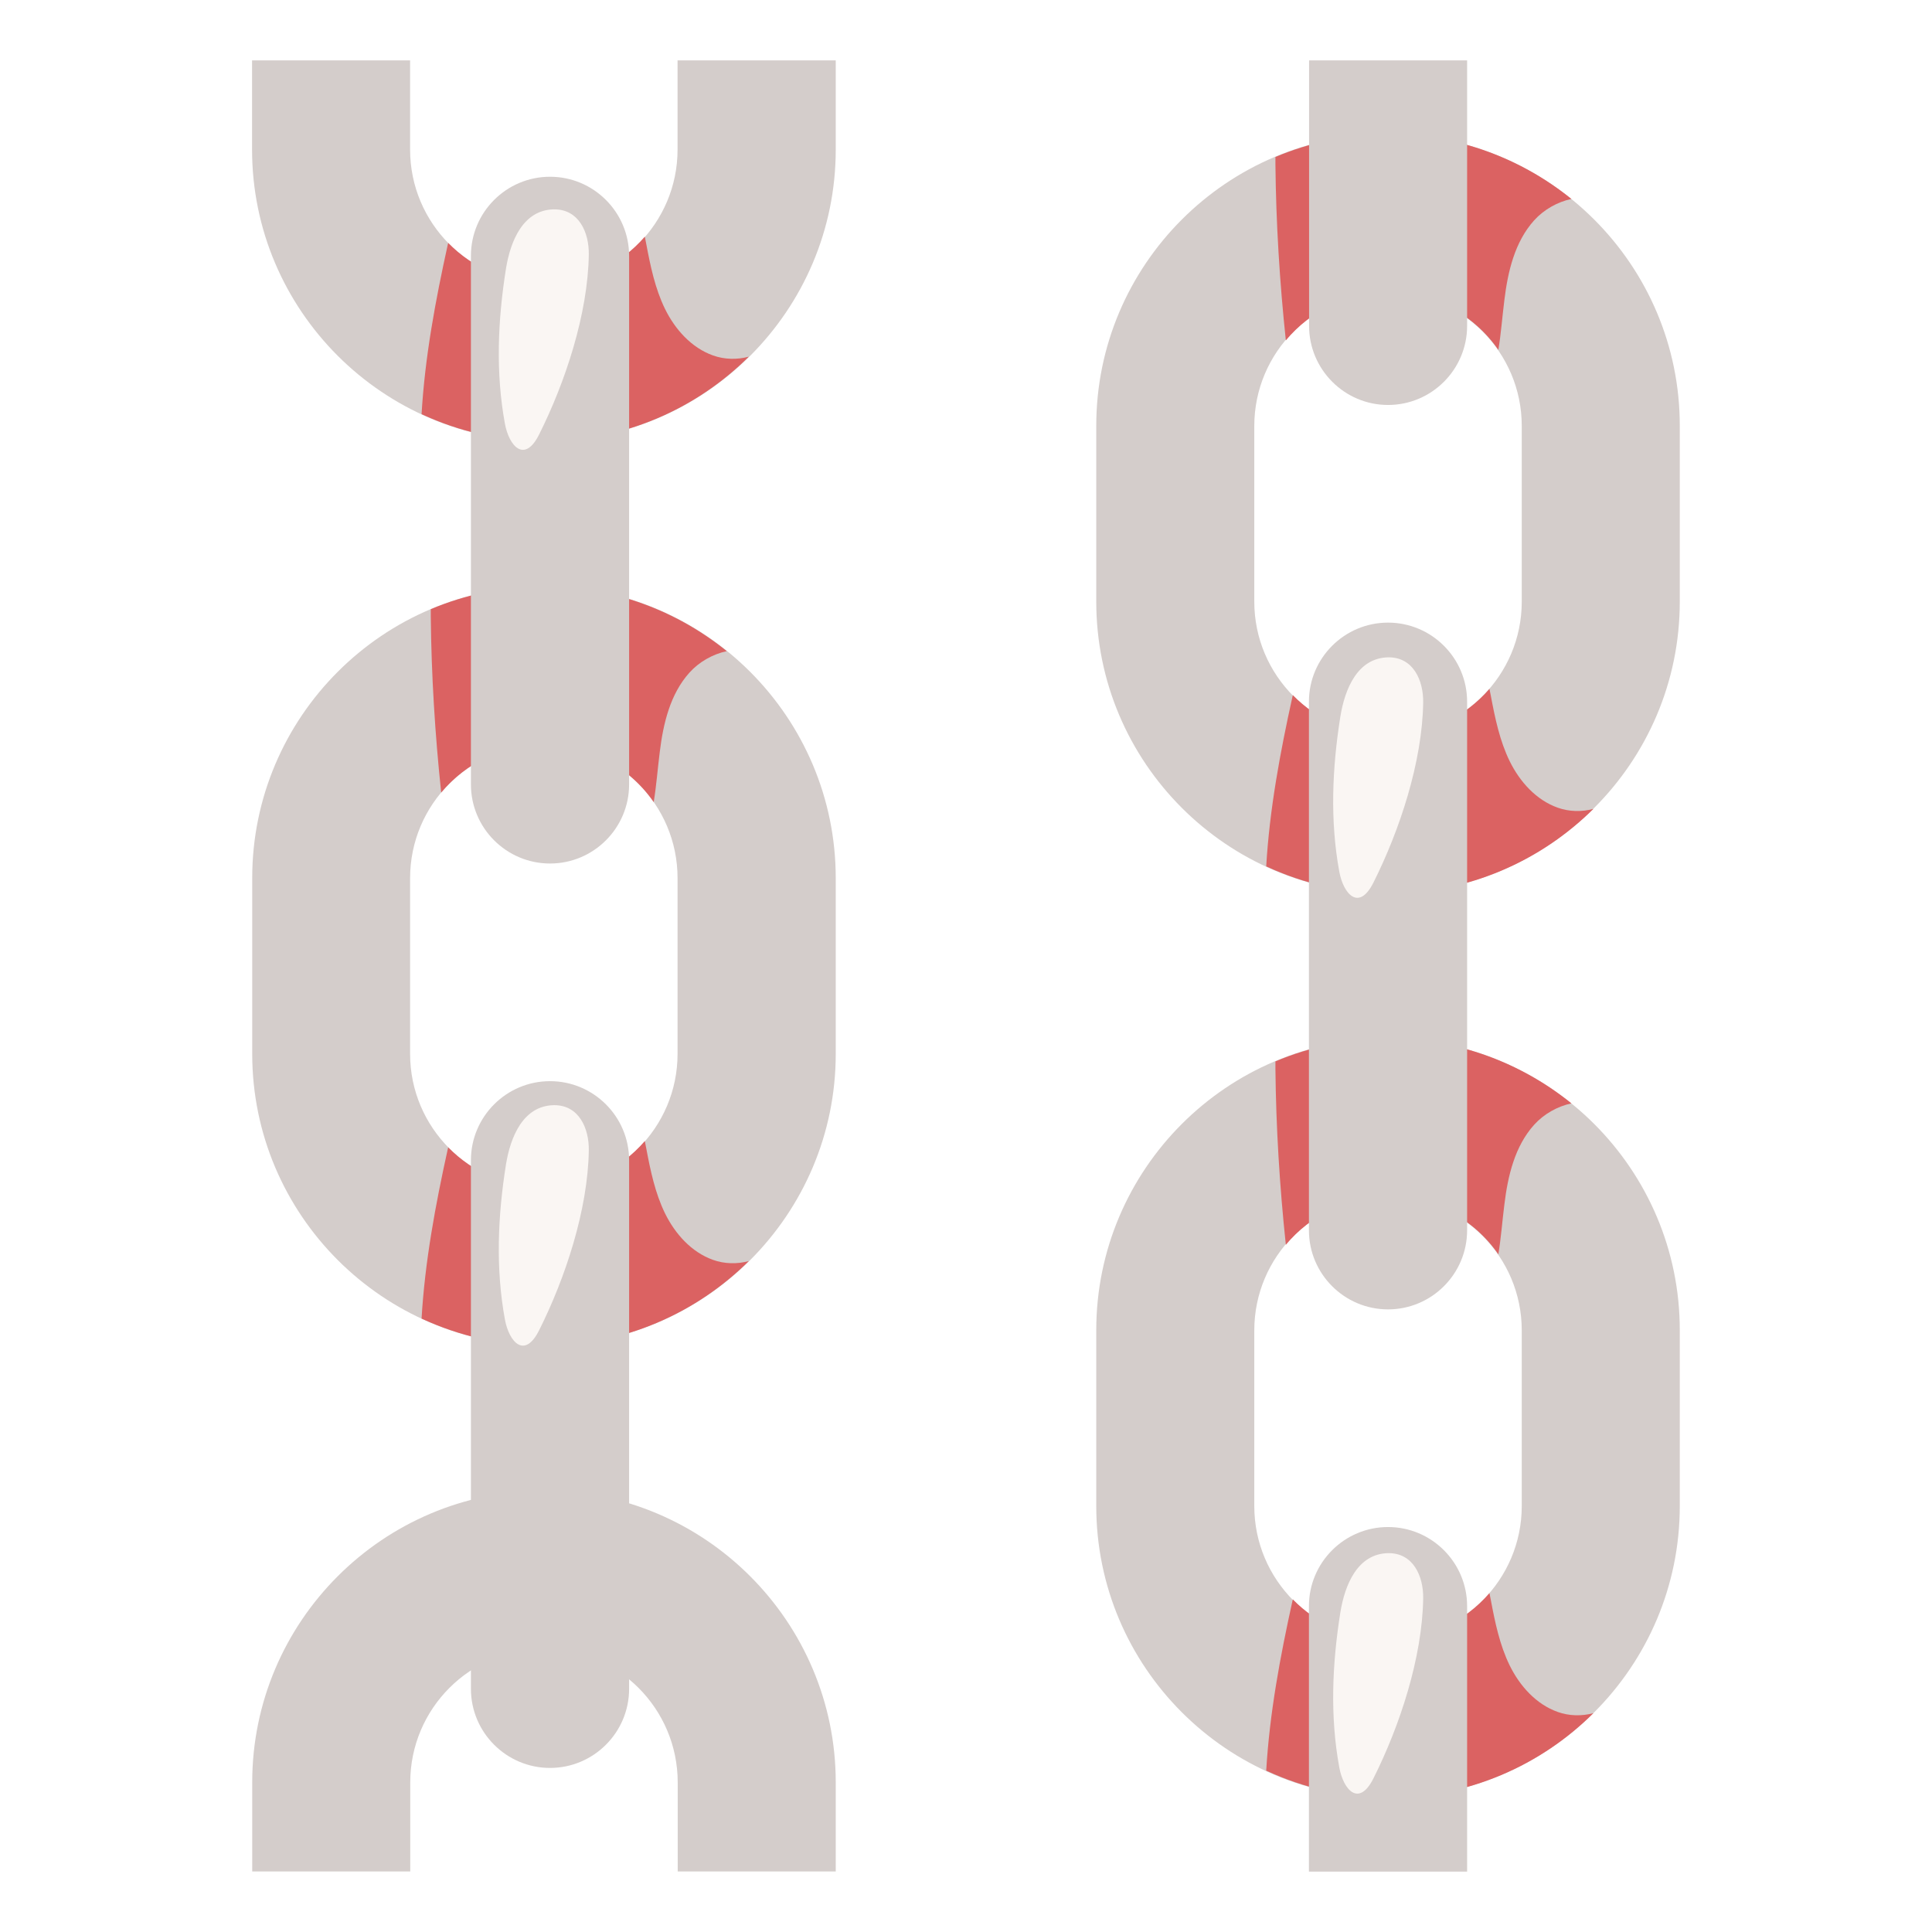
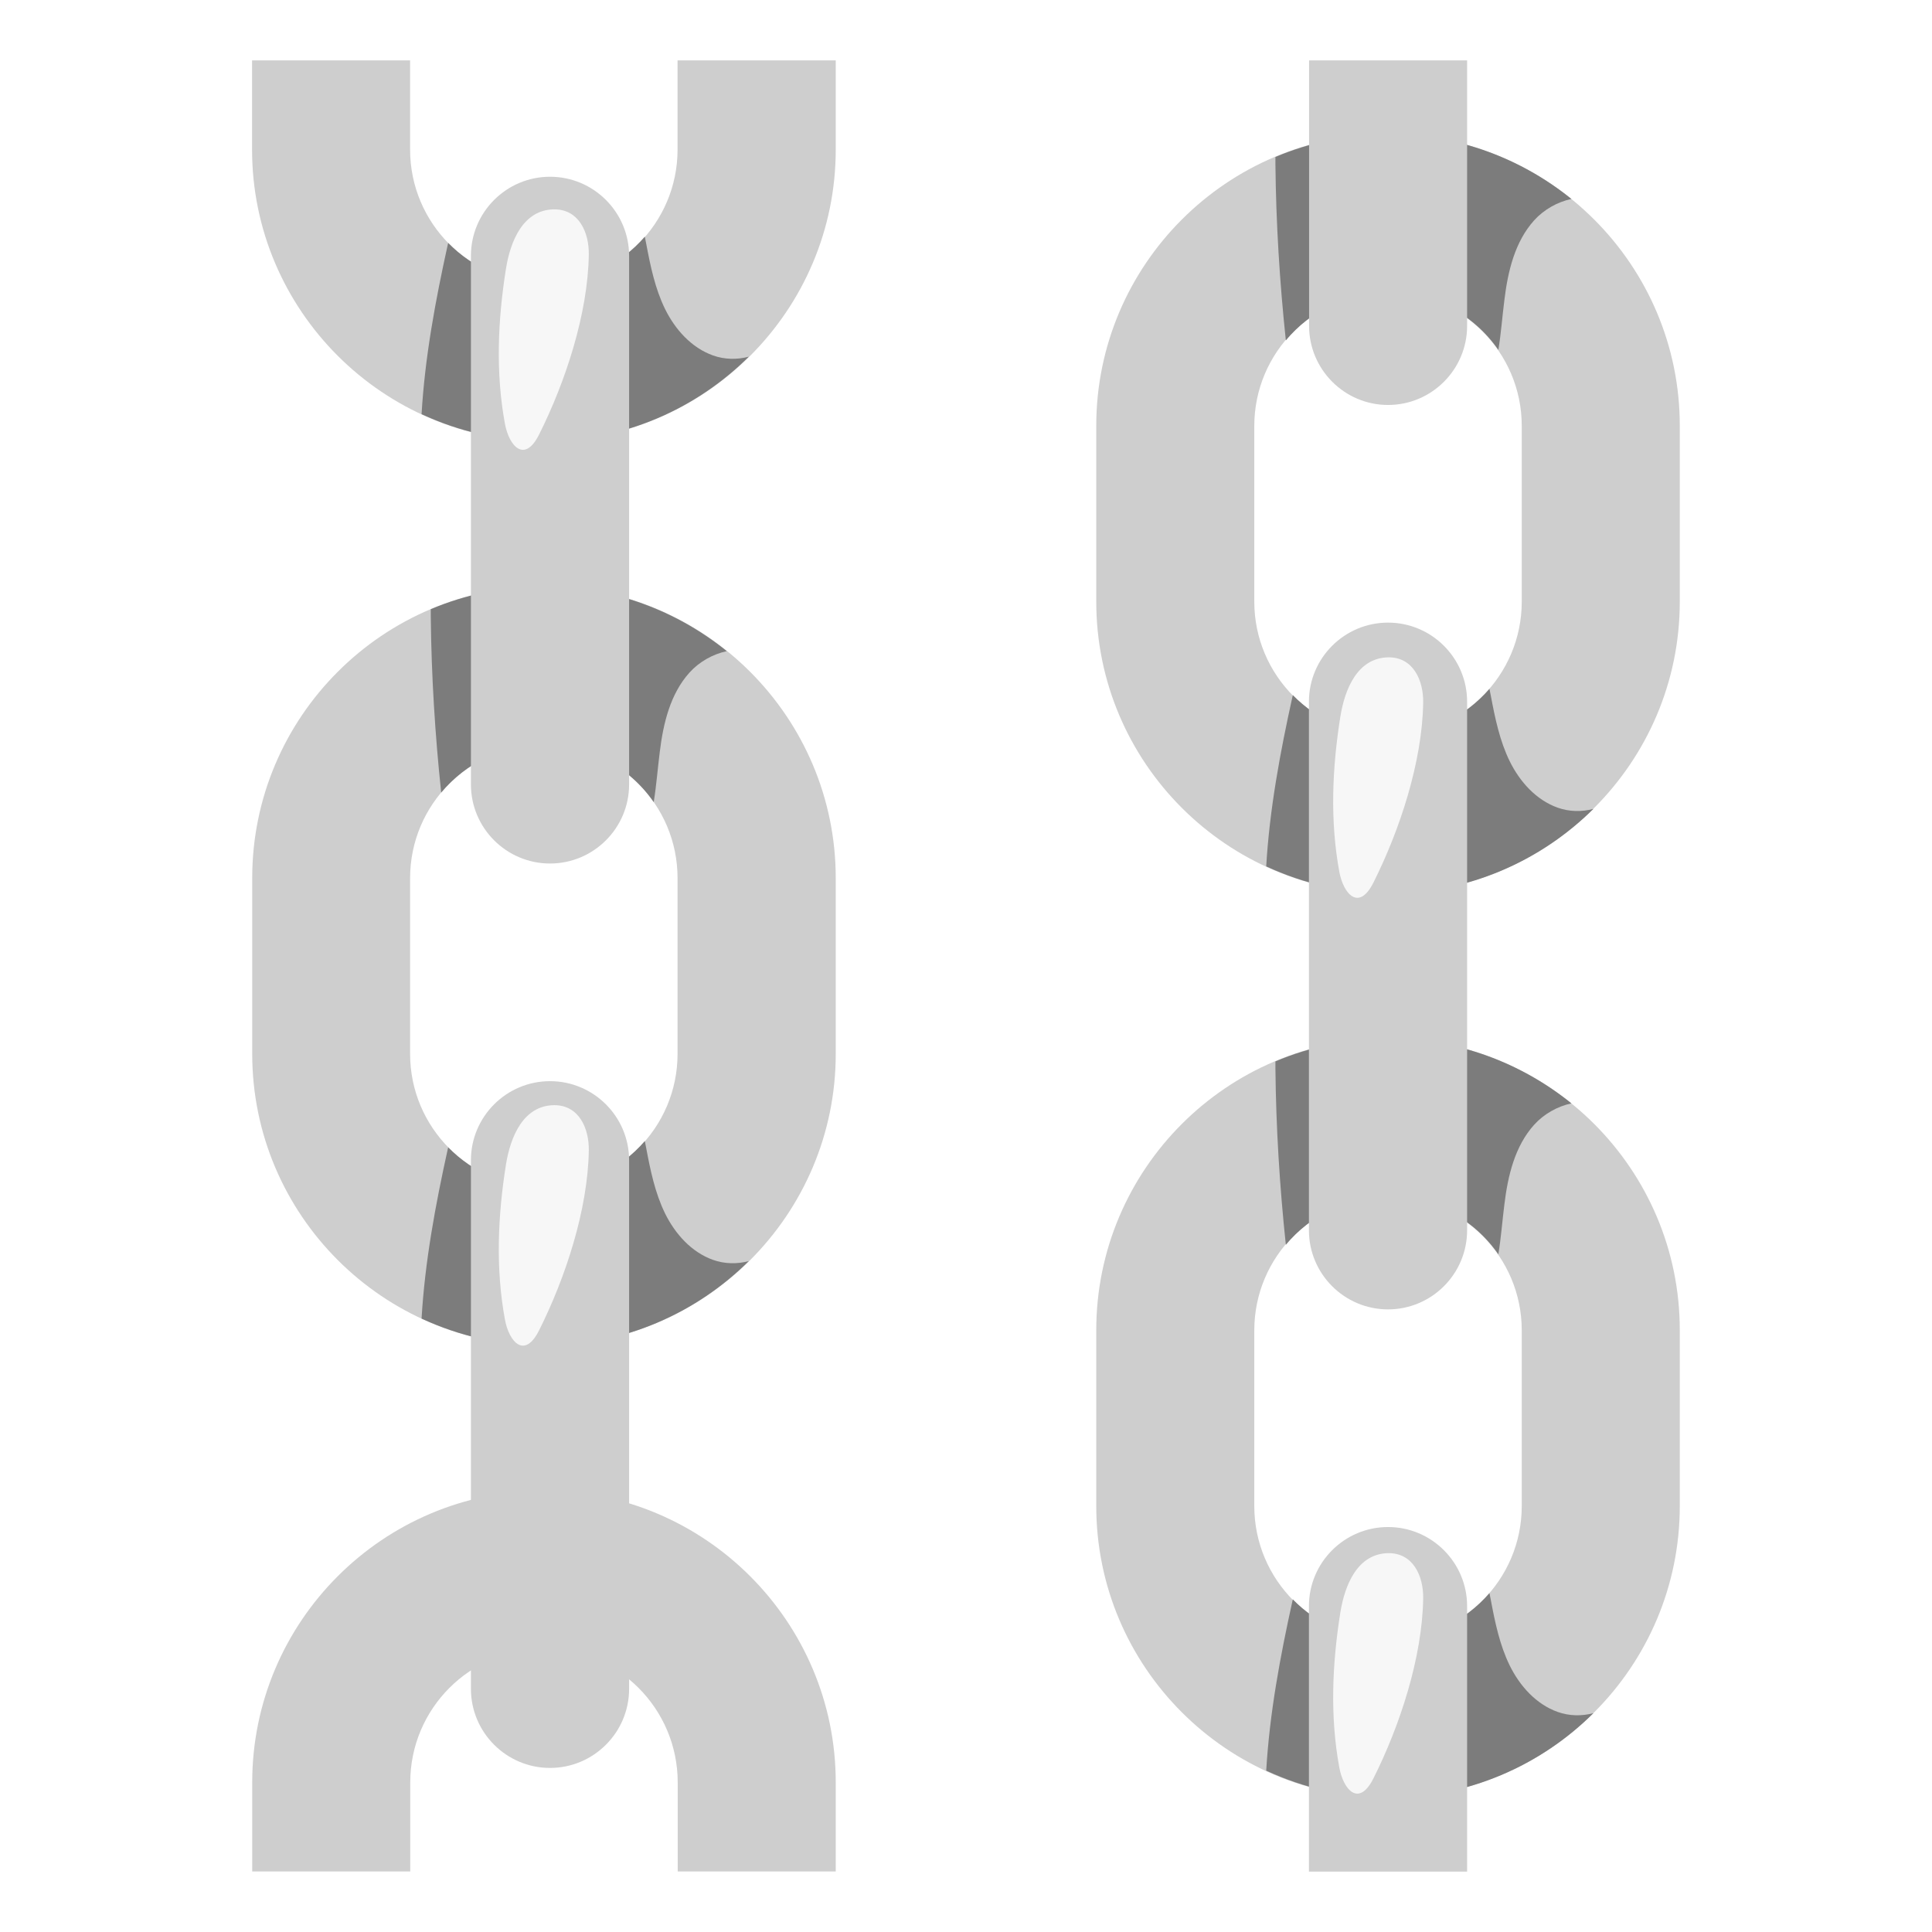
<svg xmlns="http://www.w3.org/2000/svg" version="1.1" id="Layer_1_copy" x="0px" y="0px" viewBox="0 0 128 128" style="enable-background:new 0 0 128 128;" xml:space="preserve">
  <g>
    <g>
-       <path style="fill:#D4CDCB;" d="M36.04,98.76c-10.66,0-19.33,8.67-19.33,19.33v5.9h10.47v-5.9c0-4.89,3.97-8.86,8.86-8.86    s8.86,3.97,8.86,8.86v5.9h10.47v-5.9C55.37,107.44,46.7,98.76,36.04,98.76z" />
-       <path style="fill:#D4CDCB;" d="M36.04,38.84c-10.66,0-19.33,8.67-19.33,19.33v11.65c0,10.66,8.67,19.33,19.33,19.33    c10.66,0,19.33-8.67,19.33-19.33V58.18C55.37,47.52,46.7,38.84,36.04,38.84z M44.89,69.82c0,4.89-3.97,8.86-8.86,8.86    s-8.86-3.97-8.86-8.86V58.18c0-4.89,3.97-8.86,8.86-8.86s8.86,3.97,8.86,8.86V69.82z" />
-       <path style="fill:#D4CDCB;" d="M36.04,29.24c10.66,0,19.33-8.67,19.33-19.33V4H44.89v5.91c0,4.88-3.97,8.86-8.86,8.86    s-8.86-3.97-8.86-8.86V4H16.7v5.91C16.7,20.56,25.38,29.24,36.04,29.24z" />
+       <path style="fill:#CECECE;" d="M36.04,98.76c-10.66,0-19.33,8.67-19.33,19.33v5.9h10.47v-5.9c0-4.89,3.97-8.86,8.86-8.86    s8.86,3.97,8.86,8.86v5.9h10.47v-5.9C55.37,107.44,46.7,98.76,36.04,98.76z" />
+       <path style="fill:#CECECE;" d="M36.04,38.84c-10.66,0-19.33,8.67-19.33,19.33v11.65c0,10.66,8.67,19.33,19.33,19.33    c10.66,0,19.33-8.67,19.33-19.33V58.18C55.37,47.52,46.7,38.84,36.04,38.84z M44.89,69.82c0,4.89-3.97,8.86-8.86,8.86    s-8.86-3.97-8.86-8.86V58.18c0-4.89,3.97-8.86,8.86-8.86s8.86,3.97,8.86,8.86V69.82z" />
+       <path style="fill:#CECECE;" d="M36.04,29.24c10.66,0,19.33-8.67,19.33-19.33V4H44.89v5.91c0,4.88-3.97,8.86-8.86,8.86    s-8.86-3.97-8.86-8.86V4H16.7v5.91C16.7,20.56,25.38,29.24,36.04,29.24z" />
    </g>
    <g>
-       <path style="fill:#D4CDCB;" d="M91.96,68.8c-10.66,0-19.33,8.67-19.33,19.33v11.65c0,10.66,8.67,19.33,19.33,19.33    s19.33-8.67,19.33-19.33V88.14C111.3,77.48,102.62,68.8,91.96,68.8z M100.82,99.78c0,4.88-3.97,8.86-8.86,8.86    c-4.89,0-8.86-3.97-8.86-8.86V88.14c0-4.89,3.97-8.86,8.86-8.86c4.88,0,8.86,3.97,8.86,8.86V99.78z" />
-       <path style="fill:#D4CDCB;" d="M91.96,8.88c-10.66,0-19.33,8.67-19.33,19.33v11.65c0,10.66,8.67,19.33,19.33,19.33    s19.33-8.67,19.33-19.33V28.22C111.3,17.56,102.62,8.88,91.96,8.88z M100.82,39.86c0,4.89-3.97,8.86-8.86,8.86    c-4.89,0-8.86-3.97-8.86-8.86V28.22c0-4.88,3.97-8.86,8.86-8.86c4.88,0,8.86,3.97,8.86,8.86V39.86z" />
+       <path style="fill:#CECECE;" d="M91.96,68.8c-10.66,0-19.33,8.67-19.33,19.33v11.65c0,10.66,8.67,19.33,19.33,19.33    s19.33-8.67,19.33-19.33V88.14C111.3,77.48,102.62,68.8,91.96,68.8z M100.82,99.78c0,4.88-3.97,8.86-8.86,8.86    c-4.89,0-8.86-3.97-8.86-8.86V88.14c0-4.89,3.97-8.86,8.86-8.86c4.88,0,8.86,3.97,8.86,8.86V99.78z" />
+       <path style="fill:#CECECE;" d="M91.96,8.88c-10.66,0-19.33,8.67-19.33,19.33v11.65c0,10.66,8.67,19.33,19.33,19.33    s19.33-8.67,19.33-19.33V28.22C111.3,17.56,102.62,8.88,91.96,8.88z M100.82,39.86c0,4.89-3.97,8.86-8.86,8.86    c-4.89,0-8.86-3.97-8.86-8.86V28.22c0-4.88,3.97-8.86,8.86-8.86c4.88,0,8.86,3.97,8.86,8.86V39.86z" />
    </g>
    <g>
-       <path style="fill:#DB6262;" d="M36.02,89.16c-2.89,0-5.62-0.66-8.09-1.8c0.22-3.78,0.92-7.54,1.74-11.25    c0.01-0.03,0.02-0.07,0.02-0.1c1.61,1.65,3.85,2.67,6.33,2.67c2.68,0,5.07-1.2,6.7-3.08c0.03,0.15,0.06,0.3,0.09,0.45    c0.28,1.49,0.59,2.99,1.25,4.34c0.67,1.36,1.75,2.57,3.18,3.08c0.75,0.27,1.6,0.29,2.37,0.08C46.12,87.01,41.32,89.16,36.02,89.16    z" />
-       <path style="fill:#DB6262;" d="M36.02,29.24c-2.89,0-5.62-0.66-8.09-1.8c0.22-3.78,0.92-7.54,1.74-11.25    c0.01-0.03,0.02-0.07,0.02-0.1c1.61,1.65,3.85,2.67,6.33,2.67c2.68,0,5.07-1.2,6.7-3.08c0.03,0.15,0.06,0.3,0.09,0.45    c0.28,1.49,0.59,2.99,1.25,4.34c0.67,1.36,1.75,2.57,3.18,3.08c0.75,0.27,1.6,0.29,2.37,0.08C46.12,27.1,41.32,29.24,36.02,29.24z    " />
-       <path style="fill:#DB6262;" d="M48.15,43.14c-0.93,0.2-1.83,0.71-2.47,1.42c-1.28,1.42-1.74,3.38-1.97,5.27    c-0.14,1.1-0.22,2.21-0.4,3.31c-1.6-2.31-4.27-3.82-7.28-3.82c-2.73,0-5.17,1.24-6.8,3.19c-0.41-3.87-0.65-7.76-0.69-11.65    c0-0.17,0-0.33,0-0.5c2.3-0.97,4.83-1.51,7.49-1.51C40.61,38.84,44.83,40.46,48.15,43.14z" />
+       <path style="fill:#7C7C7C;" d="M36.02,89.16c-2.89,0-5.62-0.66-8.09-1.8c0.22-3.78,0.92-7.54,1.74-11.25    c0.01-0.03,0.02-0.07,0.02-0.1c1.61,1.65,3.85,2.67,6.33,2.67c2.68,0,5.07-1.2,6.7-3.08c0.03,0.15,0.06,0.3,0.09,0.45    c0.28,1.49,0.59,2.99,1.25,4.34c0.67,1.36,1.75,2.57,3.18,3.08c0.75,0.27,1.6,0.29,2.37,0.08C46.12,87.01,41.32,89.16,36.02,89.16    z" />
+       <path style="fill:#7C7C7C;" d="M36.02,29.24c-2.89,0-5.62-0.66-8.09-1.8c0.22-3.78,0.92-7.54,1.74-11.25    c0.01-0.03,0.02-0.07,0.02-0.1c1.61,1.65,3.85,2.67,6.33,2.67c2.68,0,5.07-1.2,6.7-3.08c0.03,0.15,0.06,0.3,0.09,0.45    c0.28,1.49,0.59,2.99,1.25,4.34c0.67,1.36,1.75,2.57,3.18,3.08c0.75,0.27,1.6,0.29,2.37,0.08C46.12,27.1,41.32,29.24,36.02,29.24z    " />
+       <path style="fill:#7C7C7C;" d="M48.15,43.14c-0.93,0.2-1.83,0.71-2.47,1.42c-1.28,1.42-1.74,3.38-1.97,5.27    c-0.14,1.1-0.22,2.21-0.4,3.31c-1.6-2.31-4.27-3.82-7.28-3.82c-2.73,0-5.17,1.24-6.8,3.19c-0.41-3.87-0.65-7.76-0.69-11.65    c0-0.17,0-0.33,0-0.5c2.3-0.97,4.83-1.51,7.49-1.51C40.61,38.84,44.83,40.46,48.15,43.14z" />
    </g>
    <g>
-       <path style="fill:#DB6262;" d="M91.98,59.2c-2.89,0-5.62-0.66-8.09-1.8c0.22-3.78,0.92-7.54,1.74-11.25    c0.01-0.03,0.02-0.07,0.02-0.1c1.61,1.65,3.85,2.67,6.33,2.67c2.68,0,5.07-1.2,6.7-3.08c0.03,0.15,0.06,0.3,0.09,0.45    c0.28,1.49,0.59,2.99,1.25,4.34c0.67,1.36,1.75,2.57,3.18,3.08c0.75,0.27,1.6,0.29,2.37,0.08C102.08,57.05,97.28,59.2,91.98,59.2z    " />
-       <path style="fill:#DB6262;" d="M104.11,13.18c-0.93,0.2-1.83,0.71-2.47,1.42c-1.28,1.42-1.74,3.38-1.97,5.27    c-0.14,1.1-0.22,2.21-0.4,3.31c-1.6-2.31-4.27-3.82-7.28-3.82c-2.73,0-5.17,1.24-6.8,3.19c-0.41-3.87-0.65-7.76-0.69-11.65    c0-0.17,0-0.33,0-0.5c2.3-0.97,4.83-1.51,7.49-1.51C96.57,8.88,100.79,10.5,104.11,13.18z" />
+       <path style="fill:#7C7C7C;" d="M91.98,59.2c-2.89,0-5.62-0.66-8.09-1.8c0.22-3.78,0.92-7.54,1.74-11.25    c0.01-0.03,0.02-0.07,0.02-0.1c1.61,1.65,3.85,2.67,6.33,2.67c2.68,0,5.07-1.2,6.7-3.08c0.03,0.15,0.06,0.3,0.09,0.45    c0.28,1.49,0.59,2.99,1.25,4.34c0.67,1.36,1.75,2.57,3.18,3.08c0.75,0.27,1.6,0.29,2.37,0.08C102.08,57.05,97.28,59.2,91.98,59.2z    " />
+       <path style="fill:#7C7C7C;" d="M104.11,13.18c-0.93,0.2-1.83,0.71-2.47,1.42c-1.28,1.42-1.74,3.38-1.97,5.27    c-0.14,1.1-0.22,2.21-0.4,3.31c-1.6-2.31-4.27-3.82-7.28-3.82c-2.73,0-5.17,1.24-6.8,3.19c-0.41-3.87-0.65-7.76-0.69-11.65    c0-0.17,0-0.33,0-0.5c2.3-0.97,4.83-1.51,7.49-1.51C96.57,8.88,100.79,10.5,104.11,13.18z" />
    </g>
    <g>
-       <path style="fill:#DB6262;" d="M91.98,119.11c-2.89,0-5.62-0.66-8.09-1.8c0.22-3.78,0.92-7.54,1.74-11.25    c0.01-0.03,0.02-0.07,0.02-0.1c1.61,1.65,3.85,2.67,6.33,2.67c2.68,0,5.07-1.2,6.7-3.08c0.03,0.15,0.06,0.3,0.09,0.45    c0.28,1.49,0.59,2.99,1.25,4.34c0.67,1.36,1.75,2.57,3.18,3.08c0.75,0.27,1.6,0.29,2.37,0.08    C102.08,116.97,97.28,119.11,91.98,119.11z" />
-       <path style="fill:#DB6262;" d="M104.11,73.1c-0.93,0.2-1.83,0.71-2.47,1.42c-1.28,1.42-1.74,3.38-1.97,5.27    c-0.14,1.1-0.22,2.21-0.4,3.31c-1.6-2.31-4.27-3.82-7.28-3.82c-2.73,0-5.17,1.24-6.8,3.19c-0.41-3.87-0.65-7.76-0.69-11.65    c0-0.17,0-0.33,0-0.5c2.3-0.97,4.83-1.51,7.49-1.51C96.57,68.8,100.79,70.42,104.11,73.1z" />
+       <path style="fill:#7C7C7C;" d="M91.98,119.11c-2.89,0-5.62-0.66-8.09-1.8c0.22-3.78,0.92-7.54,1.74-11.25    c0.01-0.03,0.02-0.07,0.02-0.1c1.61,1.65,3.85,2.67,6.33,2.67c2.68,0,5.07-1.2,6.7-3.08c0.03,0.15,0.06,0.3,0.09,0.45    c0.28,1.49,0.59,2.99,1.25,4.34c0.67,1.36,1.75,2.57,3.18,3.08c0.75,0.27,1.6,0.29,2.37,0.08    C102.08,116.97,97.28,119.11,91.98,119.11z" />
+       <path style="fill:#7C7C7C;" d="M104.11,73.1c-0.93,0.2-1.83,0.71-2.47,1.42c-1.28,1.42-1.74,3.38-1.97,5.27    c-0.14,1.1-0.22,2.21-0.4,3.31c-1.6-2.31-4.27-3.82-7.28-3.82c-2.73,0-5.17,1.24-6.8,3.19c-0.41-3.87-0.65-7.76-0.69-11.65    c0-0.17,0-0.33,0-0.5c2.3-0.97,4.83-1.51,7.49-1.51C96.57,68.8,100.79,70.42,104.11,73.1z" />
    </g>
-     <path style="fill:#D4CDCB;" d="M91.96,41.25c-2.89,0-5.24,2.35-5.24,5.24v35.02c0,2.89,2.35,5.24,5.24,5.24s5.24-2.35,5.24-5.24   V46.49C97.2,43.6,94.85,41.25,91.96,41.25z" />
-     <path style="fill:#D4CDCB;" d="M91.96,26.83c2.89,0,5.24-2.35,5.24-5.24V4H86.73v17.59C86.73,24.48,89.08,26.83,91.96,26.83z" />
-     <path style="fill:#D4CDCB;" d="M91.96,101.17c-2.89,0-5.24,2.35-5.24,5.24V124H97.2v-17.59C97.2,103.52,94.85,101.17,91.96,101.17z   " />
-     <path style="fill:#D4CDCB;" d="M36.44,71.63c-2.89,0-5.24,2.35-5.24,5.24v35.02c0,2.89,2.35,5.24,5.24,5.24   c2.89,0,5.24-2.35,5.24-5.24V76.87C41.68,73.98,39.33,71.63,36.44,71.63z" />
-     <path style="fill:#D4CDCB;" d="M36.44,11.71c-2.89,0-5.24,2.35-5.24,5.24v35.02c0,2.89,2.35,5.24,5.24,5.24   c2.89,0,5.24-2.35,5.24-5.24V16.95C41.68,14.06,39.33,11.71,36.44,11.71z" />
-     <path style="fill:#FAF6F3;" d="M33.52,17.81c-0.54,3.4-0.69,6.87-0.07,10.25c0.27,1.49,1.3,2.67,2.27,0.72   c1.73-3.45,3.23-7.97,3.29-11.92c0.02-1.45-0.65-3.01-2.32-2.99C34.67,13.91,33.82,15.94,33.52,17.81z" />
-     <path style="fill:#FAF6F3;" d="M33.52,77.16c-0.54,3.4-0.69,6.87-0.07,10.25c0.27,1.49,1.3,2.67,2.27,0.72   c1.73-3.45,3.23-7.97,3.29-11.92c0.02-1.45-0.65-3.01-2.32-2.99C34.67,73.26,33.82,75.3,33.52,77.16z" />
-     <path style="fill:#FAF6F3;" d="M88.8,47.49c-0.54,3.4-0.69,6.87-0.07,10.25c0.27,1.49,1.3,2.67,2.27,0.72   c1.73-3.45,3.23-7.97,3.29-11.92c0.02-1.45-0.65-3.01-2.32-2.99C89.95,43.59,89.1,45.62,88.8,47.49z" />
-     <path style="fill:#FAF6F3;" d="M88.8,106.84c-0.54,3.4-0.69,6.87-0.07,10.25c0.27,1.49,1.3,2.67,2.27,0.72   c1.73-3.45,3.23-7.97,3.29-11.92c0.02-1.45-0.65-3.01-2.32-2.99C89.95,102.94,89.1,104.97,88.8,106.84z" />
+     <path style="fill:#CECECE;" d="M91.96,41.25c-2.89,0-5.24,2.35-5.24,5.24v35.02c0,2.89,2.35,5.24,5.24,5.24s5.24-2.35,5.24-5.24   V46.49C97.2,43.6,94.85,41.25,91.96,41.25z" />
+     <path style="fill:#CECECE;" d="M91.96,26.83c2.89,0,5.24-2.35,5.24-5.24V4H86.73v17.59C86.73,24.48,89.08,26.83,91.96,26.83z" />
+     <path style="fill:#CECECE;" d="M91.96,101.17c-2.89,0-5.24,2.35-5.24,5.24V124H97.2v-17.59C97.2,103.52,94.85,101.17,91.96,101.17z   " />
+     <path style="fill:#CECECE;" d="M36.44,71.63c-2.89,0-5.24,2.35-5.24,5.24v35.02c0,2.89,2.35,5.24,5.24,5.24   c2.89,0,5.24-2.35,5.24-5.24V76.87C41.68,73.98,39.33,71.63,36.44,71.63z" />
+     <path style="fill:#CECECE;" d="M36.44,11.71c-2.89,0-5.24,2.35-5.24,5.24v35.02c0,2.89,2.35,5.24,5.24,5.24   c2.89,0,5.24-2.35,5.24-5.24V16.95C41.68,14.06,39.33,11.71,36.44,11.71z" />
+     <path style="fill:#F7F7F7;" d="M33.52,17.81c-0.54,3.4-0.69,6.87-0.07,10.25c0.27,1.49,1.3,2.67,2.27,0.72   c1.73-3.45,3.23-7.97,3.29-11.92c0.02-1.45-0.65-3.01-2.32-2.99C34.67,13.91,33.82,15.94,33.52,17.81z" />
+     <path style="fill:#F7F7F7;" d="M33.52,77.16c-0.54,3.4-0.69,6.87-0.07,10.25c0.27,1.49,1.3,2.67,2.27,0.72   c1.73-3.45,3.23-7.97,3.29-11.92c0.02-1.45-0.65-3.01-2.32-2.99C34.67,73.26,33.82,75.3,33.52,77.16z" />
+     <path style="fill:#F7F7F7;" d="M88.8,47.49c-0.54,3.4-0.69,6.87-0.07,10.25c0.27,1.49,1.3,2.67,2.27,0.72   c1.73-3.45,3.23-7.97,3.29-11.92c0.02-1.45-0.65-3.01-2.32-2.99C89.95,43.59,89.1,45.62,88.8,47.49z" />
+     <path style="fill:#F7F7F7;" d="M88.8,106.84c-0.54,3.4-0.69,6.87-0.07,10.25c0.27,1.49,1.3,2.67,2.27,0.72   c1.73-3.45,3.23-7.97,3.29-11.92c0.02-1.45-0.65-3.01-2.32-2.99C89.95,102.94,89.1,104.97,88.8,106.84z" />
  </g>
</svg>
